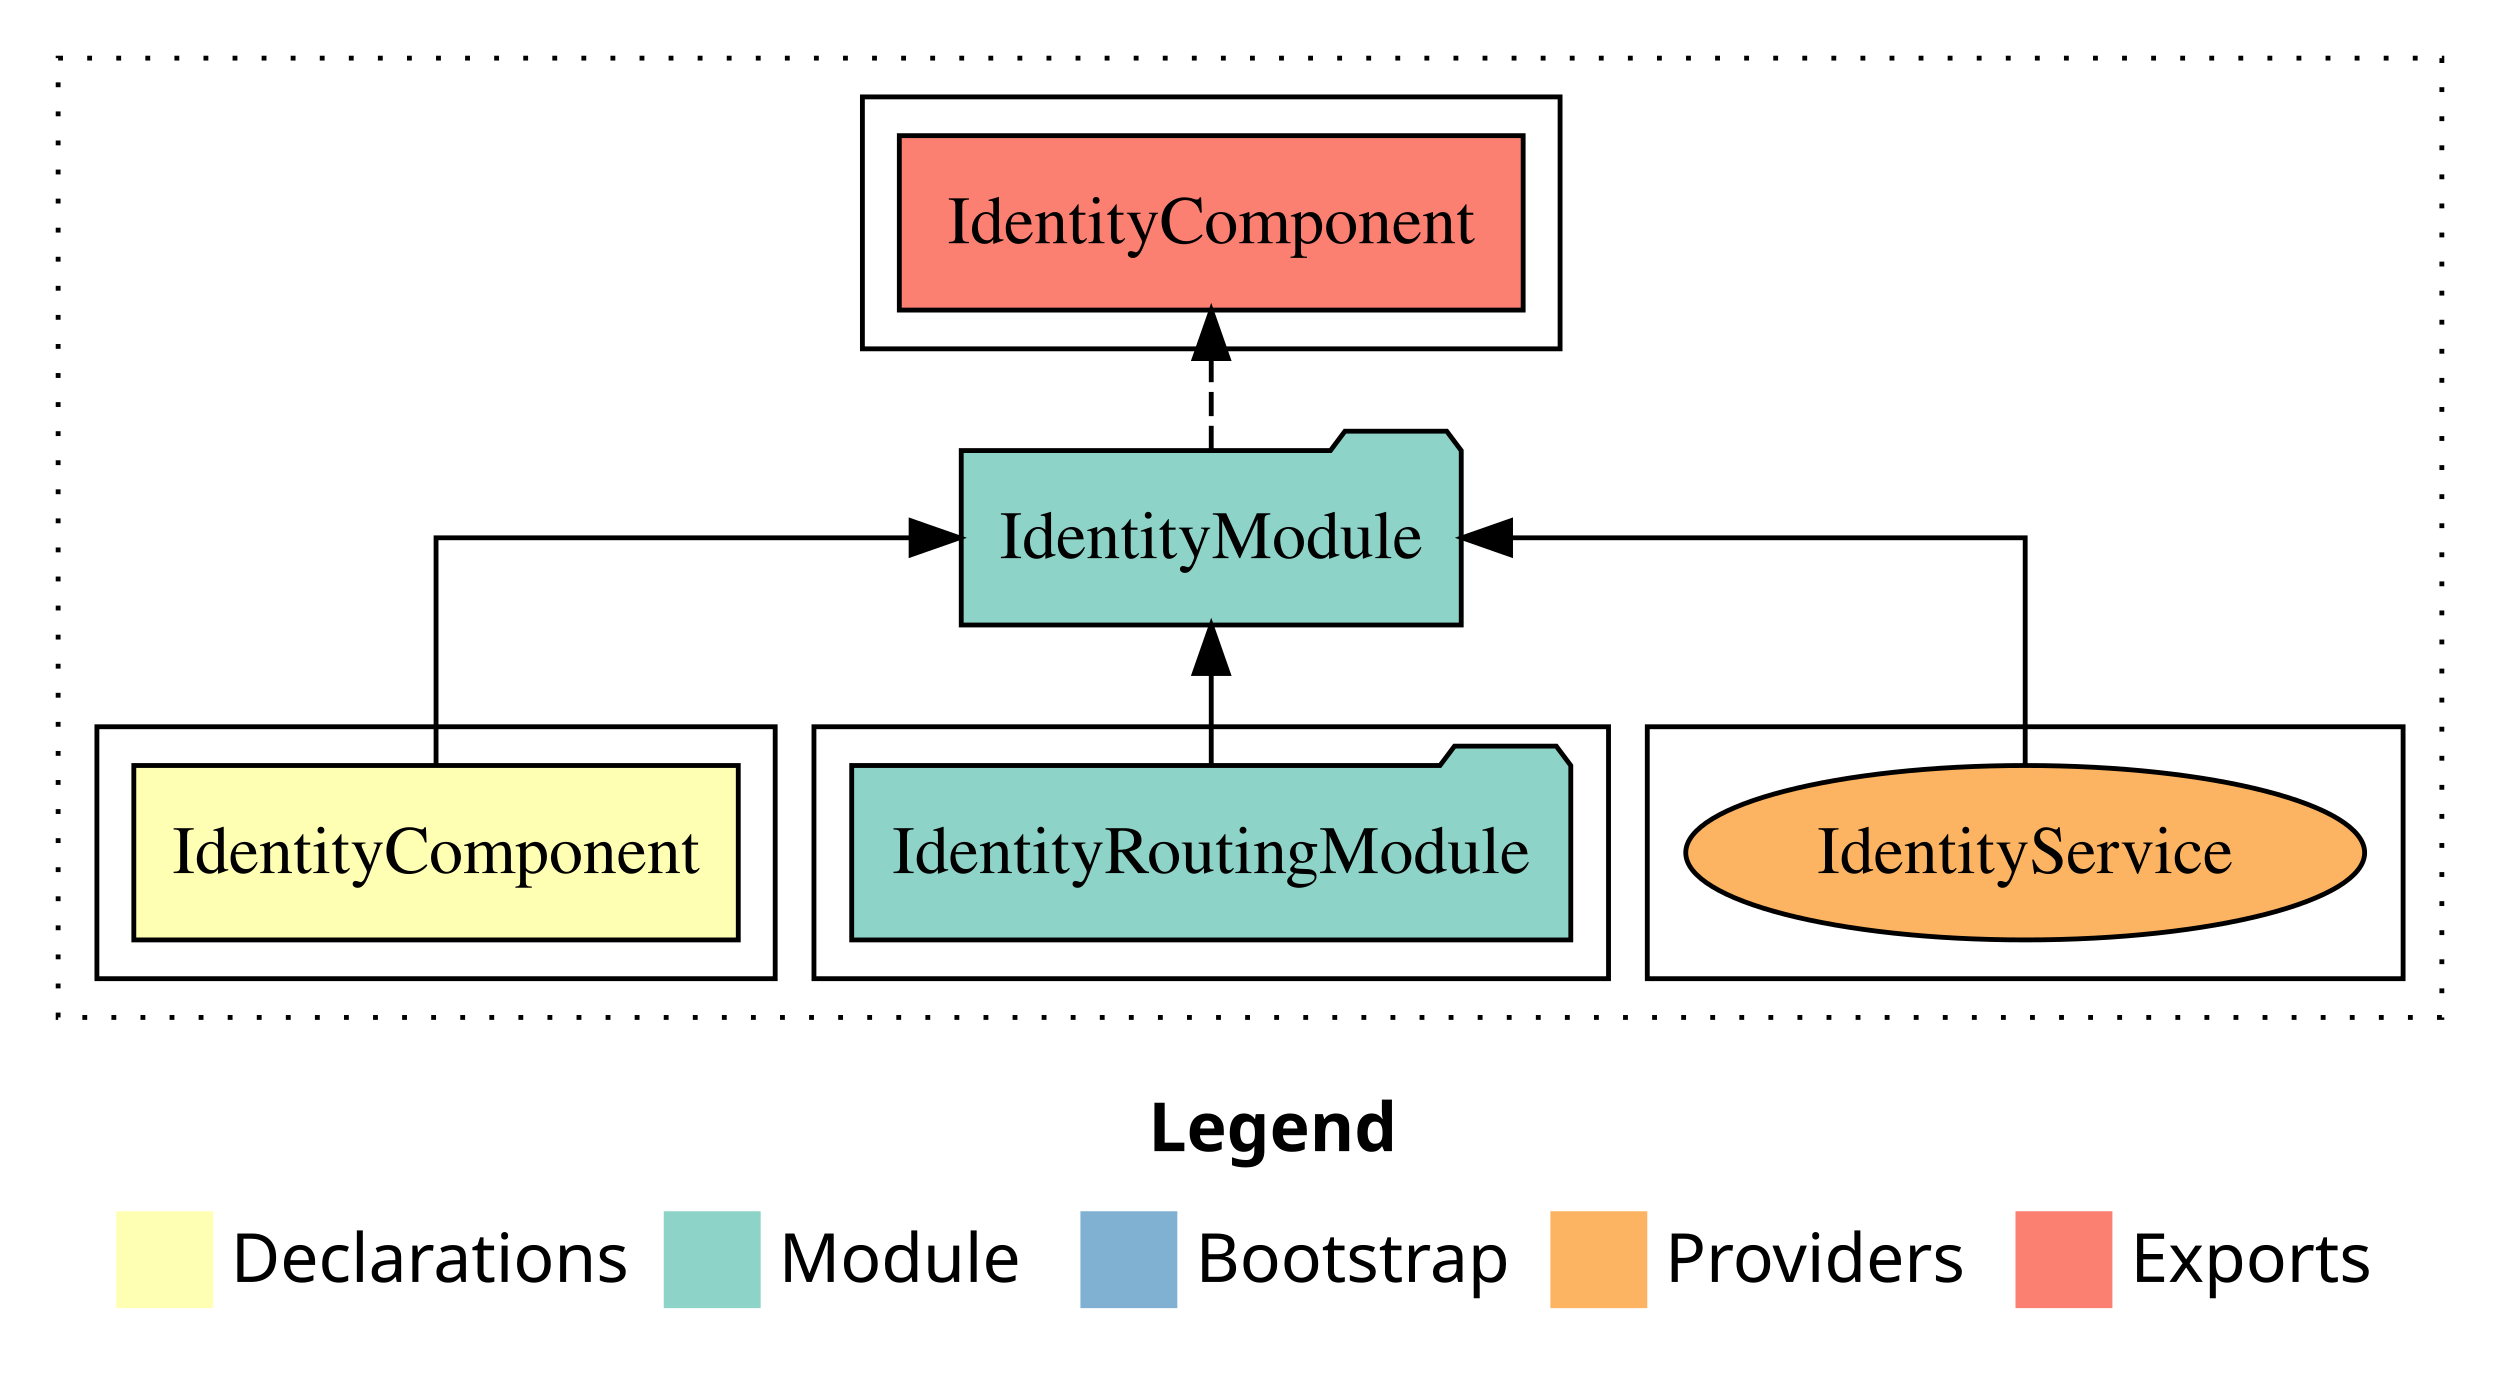
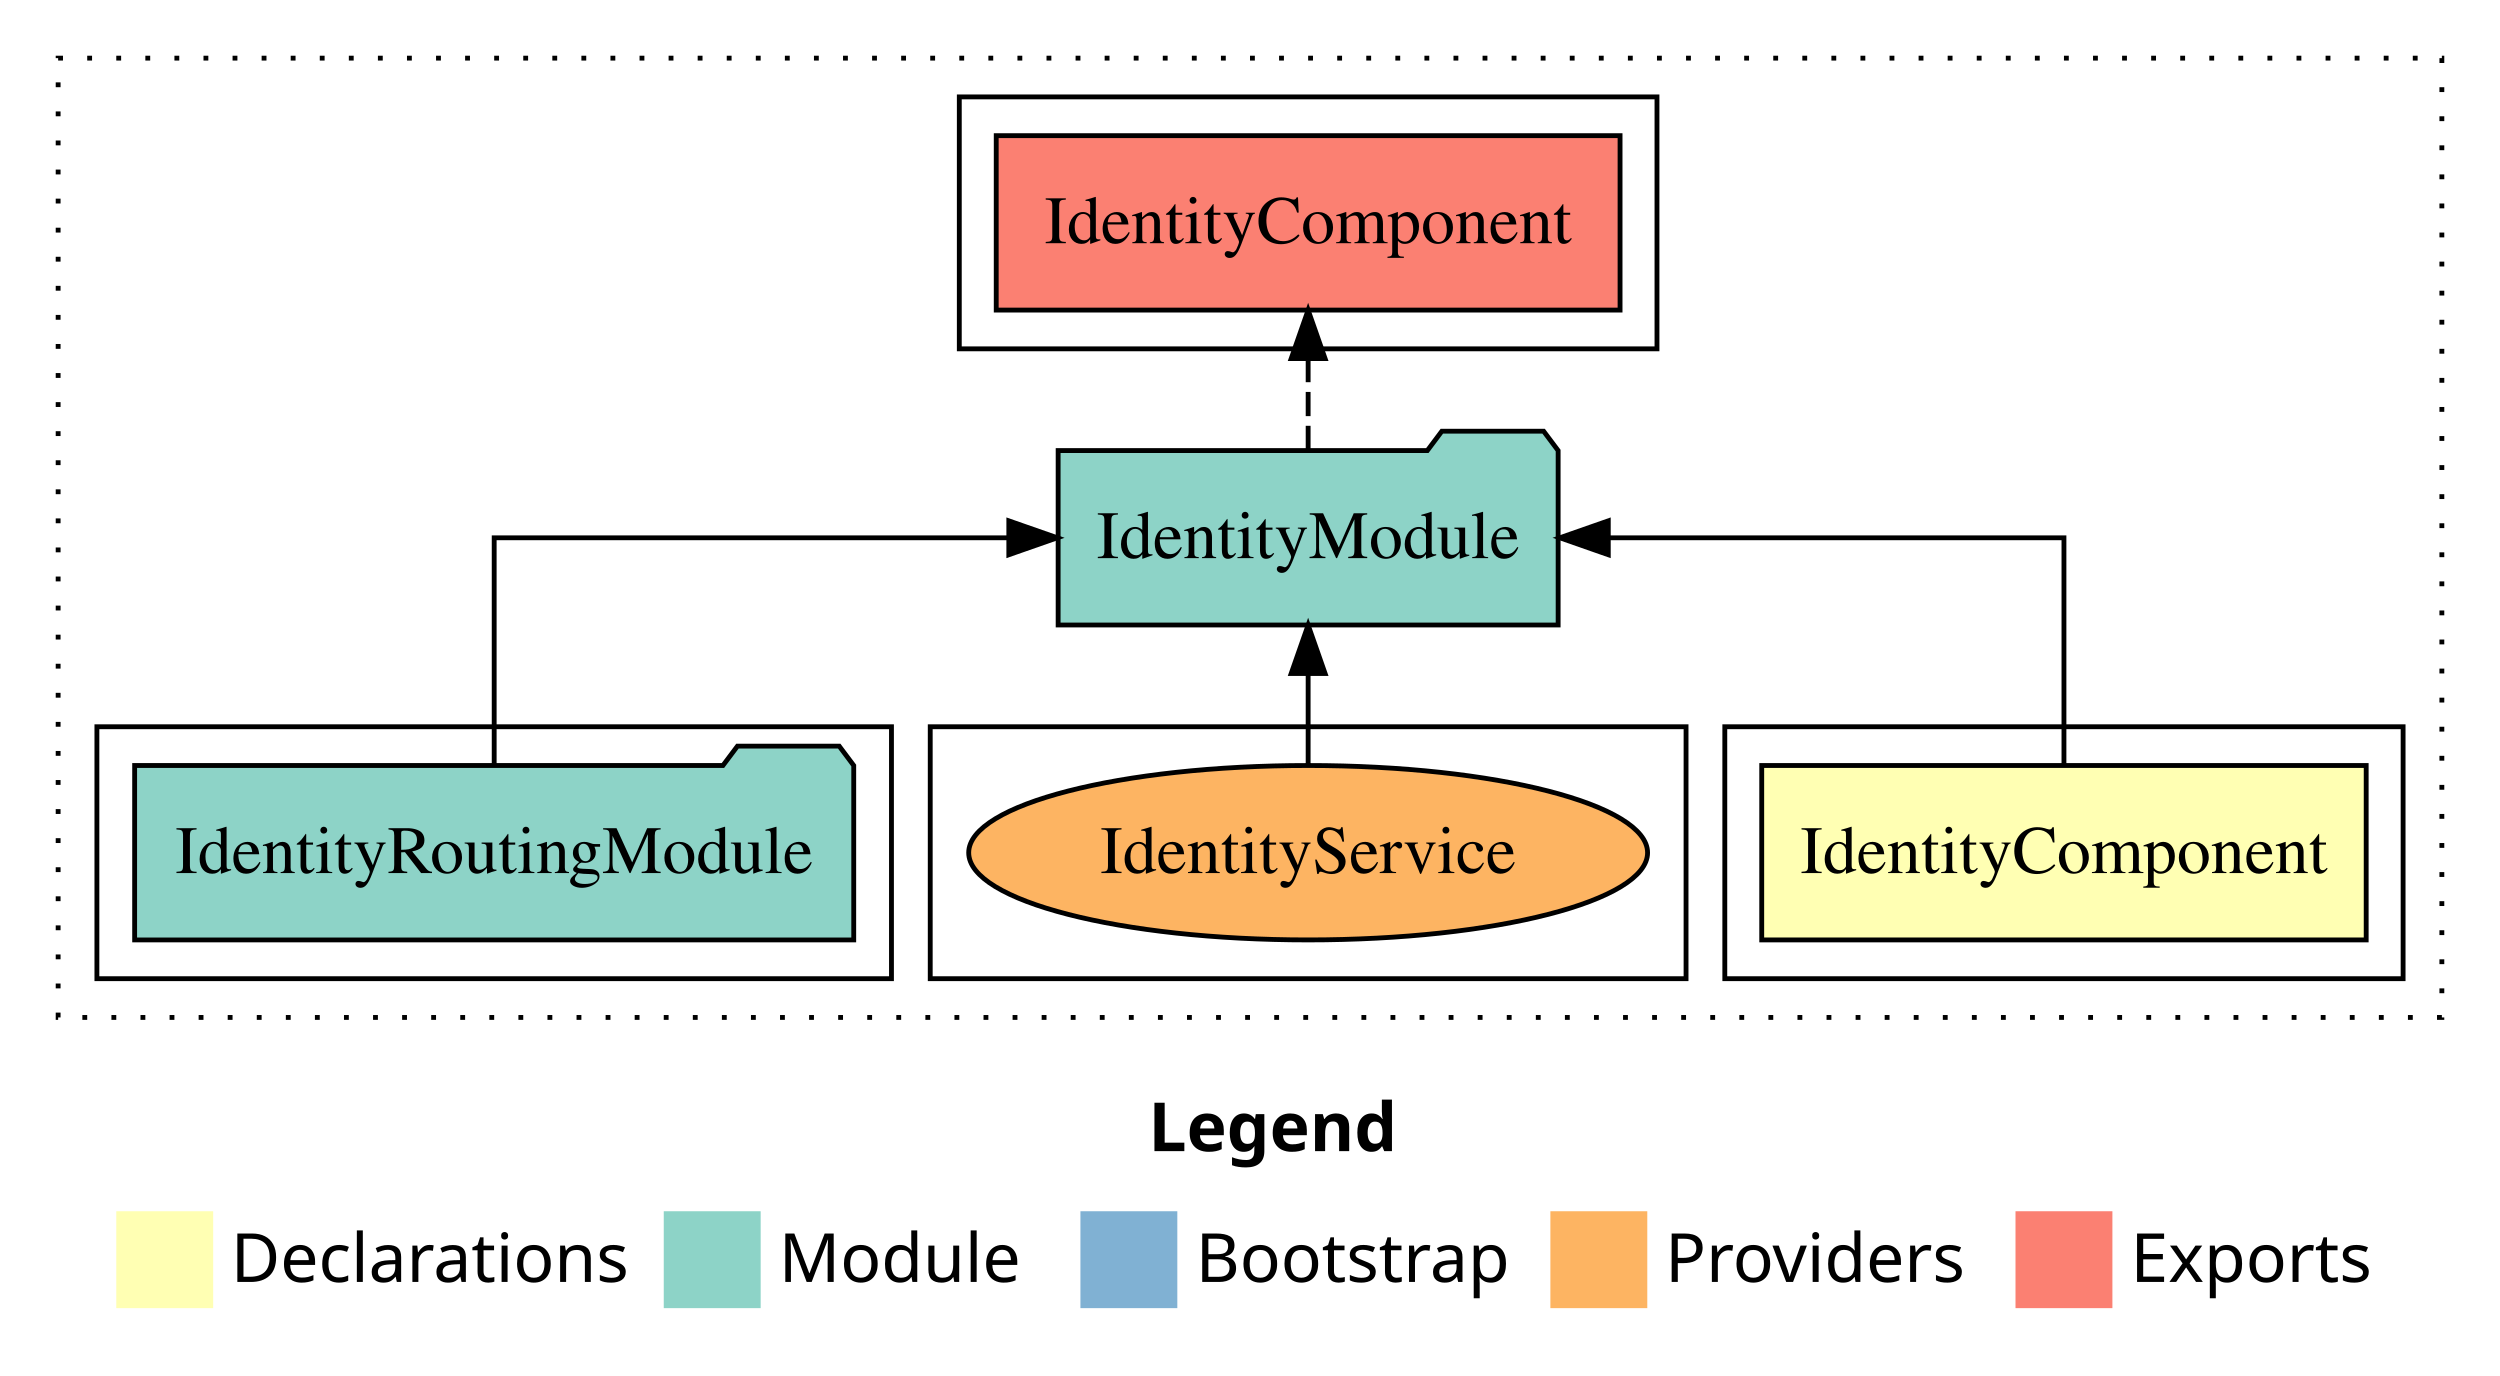
<svg xmlns="http://www.w3.org/2000/svg" width="516pt" height="284pt" viewBox="0.00 0.00 516.00 284.00">
  <g id="graph0" class="graph" transform="scale(1 1) rotate(0) translate(4 280)">
    <polygon fill="white" stroke="transparent" points="-4,4 -4,-280 512,-280 512,4 -4,4" />
    <text text-anchor="start" x="233.01" y="-42.4" font-family="sans-serif" font-weight="bold" font-size="14.00">Legend</text>
    <polygon fill="#ffffb3" stroke="transparent" points="20,-10 20,-30 40,-30 40,-10 20,-10" />
    <text text-anchor="start" x="43.63" y="-15.4" font-family="sans-serif" font-size="14.00">  Declarations</text>
    <polygon fill="#8dd3c7" stroke="transparent" points="133,-10 133,-30 153,-30 153,-10 133,-10" />
    <text text-anchor="start" x="156.73" y="-15.4" font-family="sans-serif" font-size="14.00">  Module</text>
    <polygon fill="#80b1d3" stroke="transparent" points="219,-10 219,-30 239,-30 239,-10 219,-10" />
    <text text-anchor="start" x="242.78" y="-15.4" font-family="sans-serif" font-size="14.00">  Bootstrap</text>
    <polygon fill="#fdb462" stroke="transparent" points="316,-10 316,-30 336,-30 336,-10 316,-10" />
    <text text-anchor="start" x="339.67" y="-15.4" font-family="sans-serif" font-size="14.00">  Providers</text>
    <polygon fill="#fb8072" stroke="transparent" points="412,-10 412,-30 432,-30 432,-10 412,-10" />
    <text text-anchor="start" x="435.73" y="-15.4" font-family="sans-serif" font-size="14.00">  Exports</text>
    <g id="clust1" class="cluster">
      <polygon fill="none" stroke="black" stroke-dasharray="1,5" points="8,-70 8,-268 500,-268 500,-70 8,-70" />
    </g>
+     <g id="clust2" class="cluster">
+       <polygon fill="none" stroke="black" points="352,-78 352,-130 492,-130 492,-78 352,-78" />
+     </g>
+     <g id="clust5" class="cluster">
+       <polygon fill="none" stroke="black" points="194,-208 194,-260 338,-260 338,-208 194,-208" />
+     </g>
    <g id="clust7" class="cluster">
-       <polygon fill="none" stroke="black" points="336,-78 336,-130 492,-130 492,-78 336,-78" />
+       <polygon fill="none" stroke="black" points="188,-78 188,-130 344,-130 344,-78 188,-78" />
    </g>
    <g id="clust4" class="cluster">
-       <polygon fill="none" stroke="black" points="164,-78 164,-130 328,-130 328,-78 164,-78" />
-     </g>
-     <g id="clust2" class="cluster">
-       <polygon fill="none" stroke="black" points="16,-78 16,-130 156,-130 156,-78 16,-78" />
-     </g>
-     <g id="clust5" class="cluster">
-       <polygon fill="none" stroke="black" points="174,-208 174,-260 318,-260 318,-208 174,-208" />
+       <polygon fill="none" stroke="black" points="16,-78 16,-130 180,-130 180,-78 16,-78" />
    </g>
    <g id="node1" class="node">
-       <polygon fill="#ffffb3" stroke="black" points="148.38,-122 23.62,-122 23.62,-86 148.38,-86 148.38,-122" />
-       <text text-anchor="middle" x="86" y="-99.8" font-family="Times,serif" font-size="14.00">IdentityComponent</text>
+       <polygon fill="#ffffb3" stroke="black" points="484.38,-122 359.62,-122 359.62,-86 484.38,-86 484.38,-122" />
+       <text text-anchor="middle" x="422" y="-99.8" font-family="Times,serif" font-size="14.00">IdentityComponent</text>
    </g>
    <g id="node2" class="node">
-       <polygon fill="#8dd3c7" stroke="black" points="297.6,-187 294.6,-191 273.6,-191 270.6,-187 194.4,-187 194.4,-151 297.6,-151 297.6,-187" />
-       <text text-anchor="middle" x="246" y="-164.8" font-family="Times,serif" font-size="14.00">IdentityModule</text>
+       <polygon fill="#8dd3c7" stroke="black" points="317.6,-187 314.6,-191 293.6,-191 290.6,-187 214.4,-187 214.4,-151 317.6,-151 317.6,-187" />
+       <text text-anchor="middle" x="266" y="-164.8" font-family="Times,serif" font-size="14.00">IdentityModule</text>
    </g>
    <g id="edge1" class="edge">
-       <path fill="none" stroke="black" d="M86,-122.11C86,-141.34 86,-169 86,-169 86,-169 184.05,-169 184.05,-169" />
-       <polygon fill="black" stroke="black" points="184.05,-172.5 194.05,-169 184.05,-165.5 184.05,-172.5" />
+       <path fill="none" stroke="black" d="M422,-122.11C422,-141.34 422,-169 422,-169 422,-169 327.95,-169 327.95,-169" />
+       <polygon fill="black" stroke="black" points="327.95,-165.5 317.95,-169 327.95,-172.5 327.95,-165.5" />
    </g>
    <g id="node4" class="node">
-       <polygon fill="#fb8072" stroke="black" points="310.38,-252 181.62,-252 181.62,-216 310.38,-216 310.38,-252" />
-       <text text-anchor="middle" x="246" y="-229.8" font-family="Times,serif" font-size="14.00">IdentityComponent </text>
+       <polygon fill="#fb8072" stroke="black" points="330.38,-252 201.62,-252 201.62,-216 330.38,-216 330.38,-252" />
+       <text text-anchor="middle" x="266" y="-229.8" font-family="Times,serif" font-size="14.00">IdentityComponent </text>
    </g>
    <g id="edge3" class="edge">
-       <path fill="none" stroke="black" stroke-dasharray="5,2" d="M246,-187.11C246,-187.11 246,-205.99 246,-205.99" />
-       <polygon fill="black" stroke="black" points="242.5,-205.99 246,-215.99 249.5,-205.99 242.5,-205.99" />
+       <path fill="none" stroke="black" stroke-dasharray="5,2" d="M266,-187.11C266,-187.11 266,-205.99 266,-205.99" />
+       <polygon fill="black" stroke="black" points="262.5,-205.99 266,-215.99 269.5,-205.99 262.5,-205.99" />
    </g>
    <g id="node3" class="node">
-       <polygon fill="#8dd3c7" stroke="black" points="320.21,-122 317.21,-126 296.21,-126 293.21,-122 171.79,-122 171.79,-86 320.21,-86 320.21,-122" />
-       <text text-anchor="middle" x="246" y="-99.8" font-family="Times,serif" font-size="14.00">IdentityRoutingModule</text>
+       <polygon fill="#8dd3c7" stroke="black" points="172.21,-122 169.21,-126 148.21,-126 145.21,-122 23.79,-122 23.79,-86 172.21,-86 172.21,-122" />
+       <text text-anchor="middle" x="98" y="-99.8" font-family="Times,serif" font-size="14.00">IdentityRoutingModule</text>
    </g>
    <g id="edge2" class="edge">
-       <path fill="none" stroke="black" d="M246,-122.11C246,-122.11 246,-140.99 246,-140.99" />
-       <polygon fill="black" stroke="black" points="242.5,-140.99 246,-150.99 249.5,-140.99 242.5,-140.99" />
+       <path fill="none" stroke="black" d="M98,-122.11C98,-141.34 98,-169 98,-169 98,-169 204.22,-169 204.22,-169" />
+       <polygon fill="black" stroke="black" points="204.22,-172.5 214.22,-169 204.22,-165.5 204.22,-172.5" />
    </g>
    <g id="node5" class="node">
-       <ellipse fill="#fdb462" stroke="black" cx="414" cy="-104" rx="70.06" ry="18" />
-       <text text-anchor="middle" x="414" y="-99.8" font-family="Times,serif" font-size="14.00">IdentityService</text>
+       <ellipse fill="#fdb462" stroke="black" cx="266" cy="-104" rx="70.06" ry="18" />
+       <text text-anchor="middle" x="266" y="-99.8" font-family="Times,serif" font-size="14.00">IdentityService</text>
    </g>
    <g id="edge4" class="edge">
-       <path fill="none" stroke="black" d="M414,-122.11C414,-141.34 414,-169 414,-169 414,-169 307.78,-169 307.78,-169" />
-       <polygon fill="black" stroke="black" points="307.78,-165.5 297.78,-169 307.78,-172.5 307.78,-165.5" />
+       <path fill="none" stroke="black" d="M266,-122.11C266,-122.11 266,-140.99 266,-140.99" />
+       <polygon fill="black" stroke="black" points="262.5,-140.99 266,-150.99 269.5,-140.99 262.5,-140.99" />
    </g>
  </g>
</svg>
